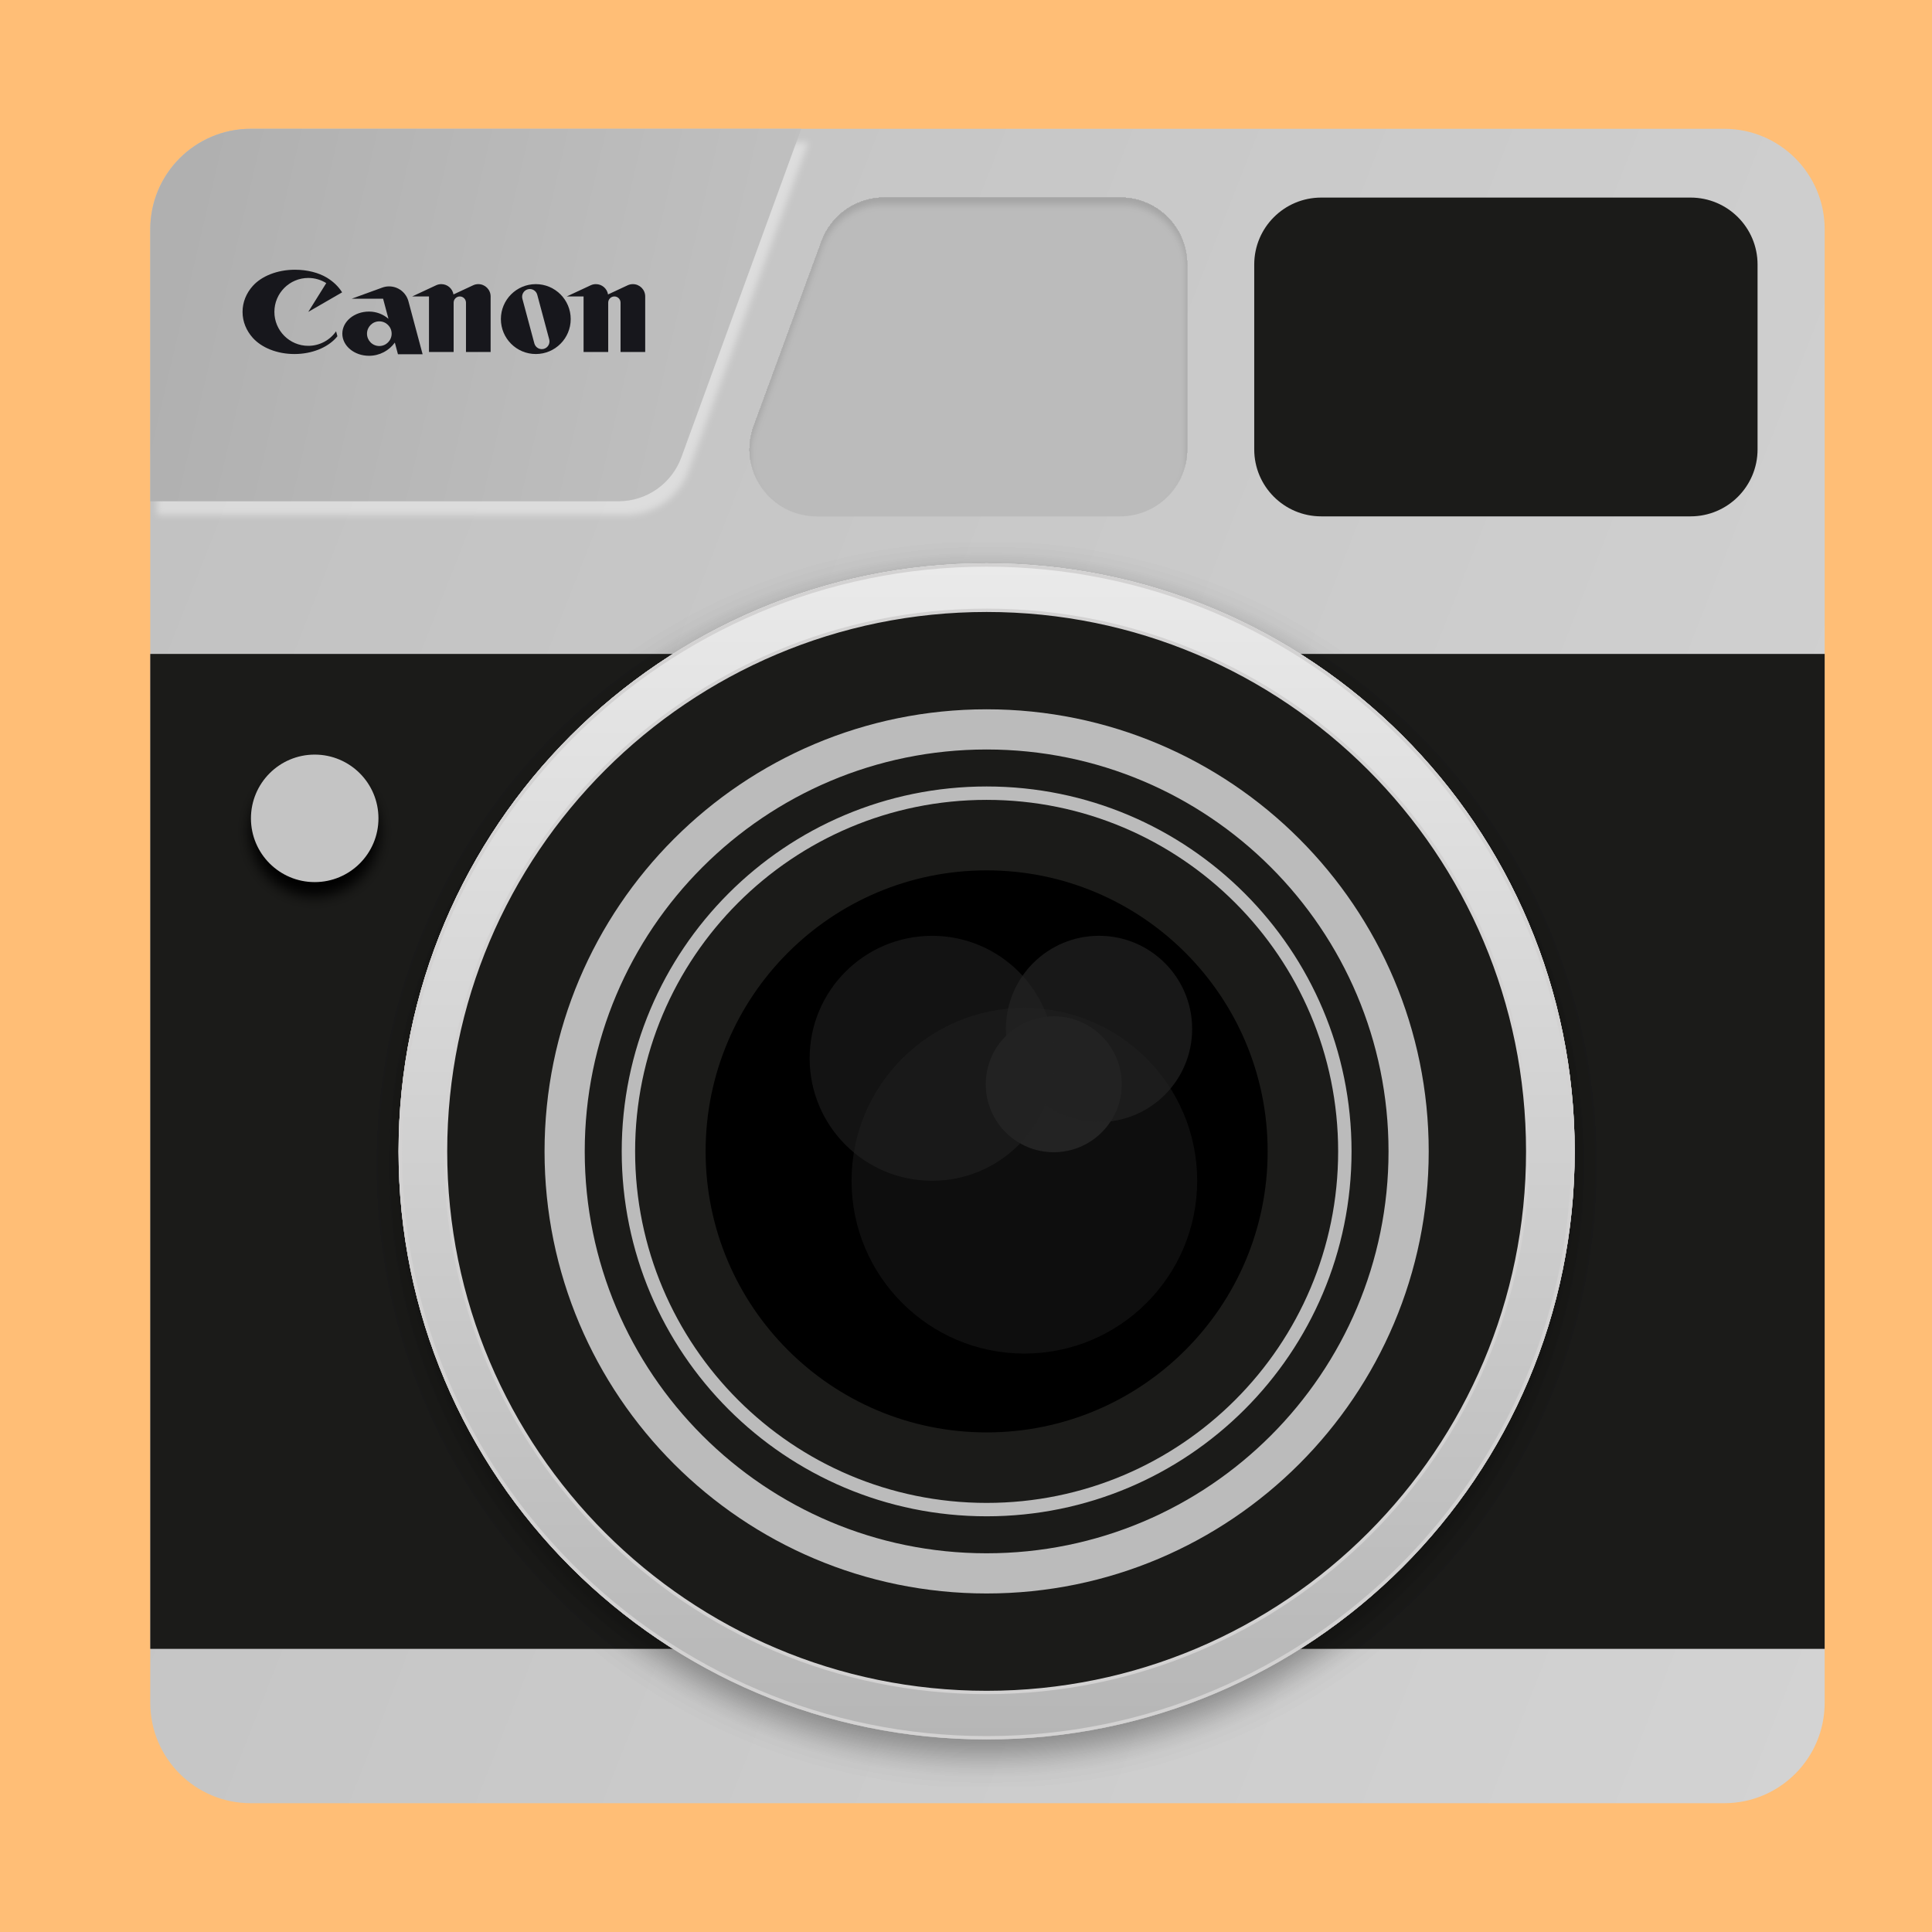
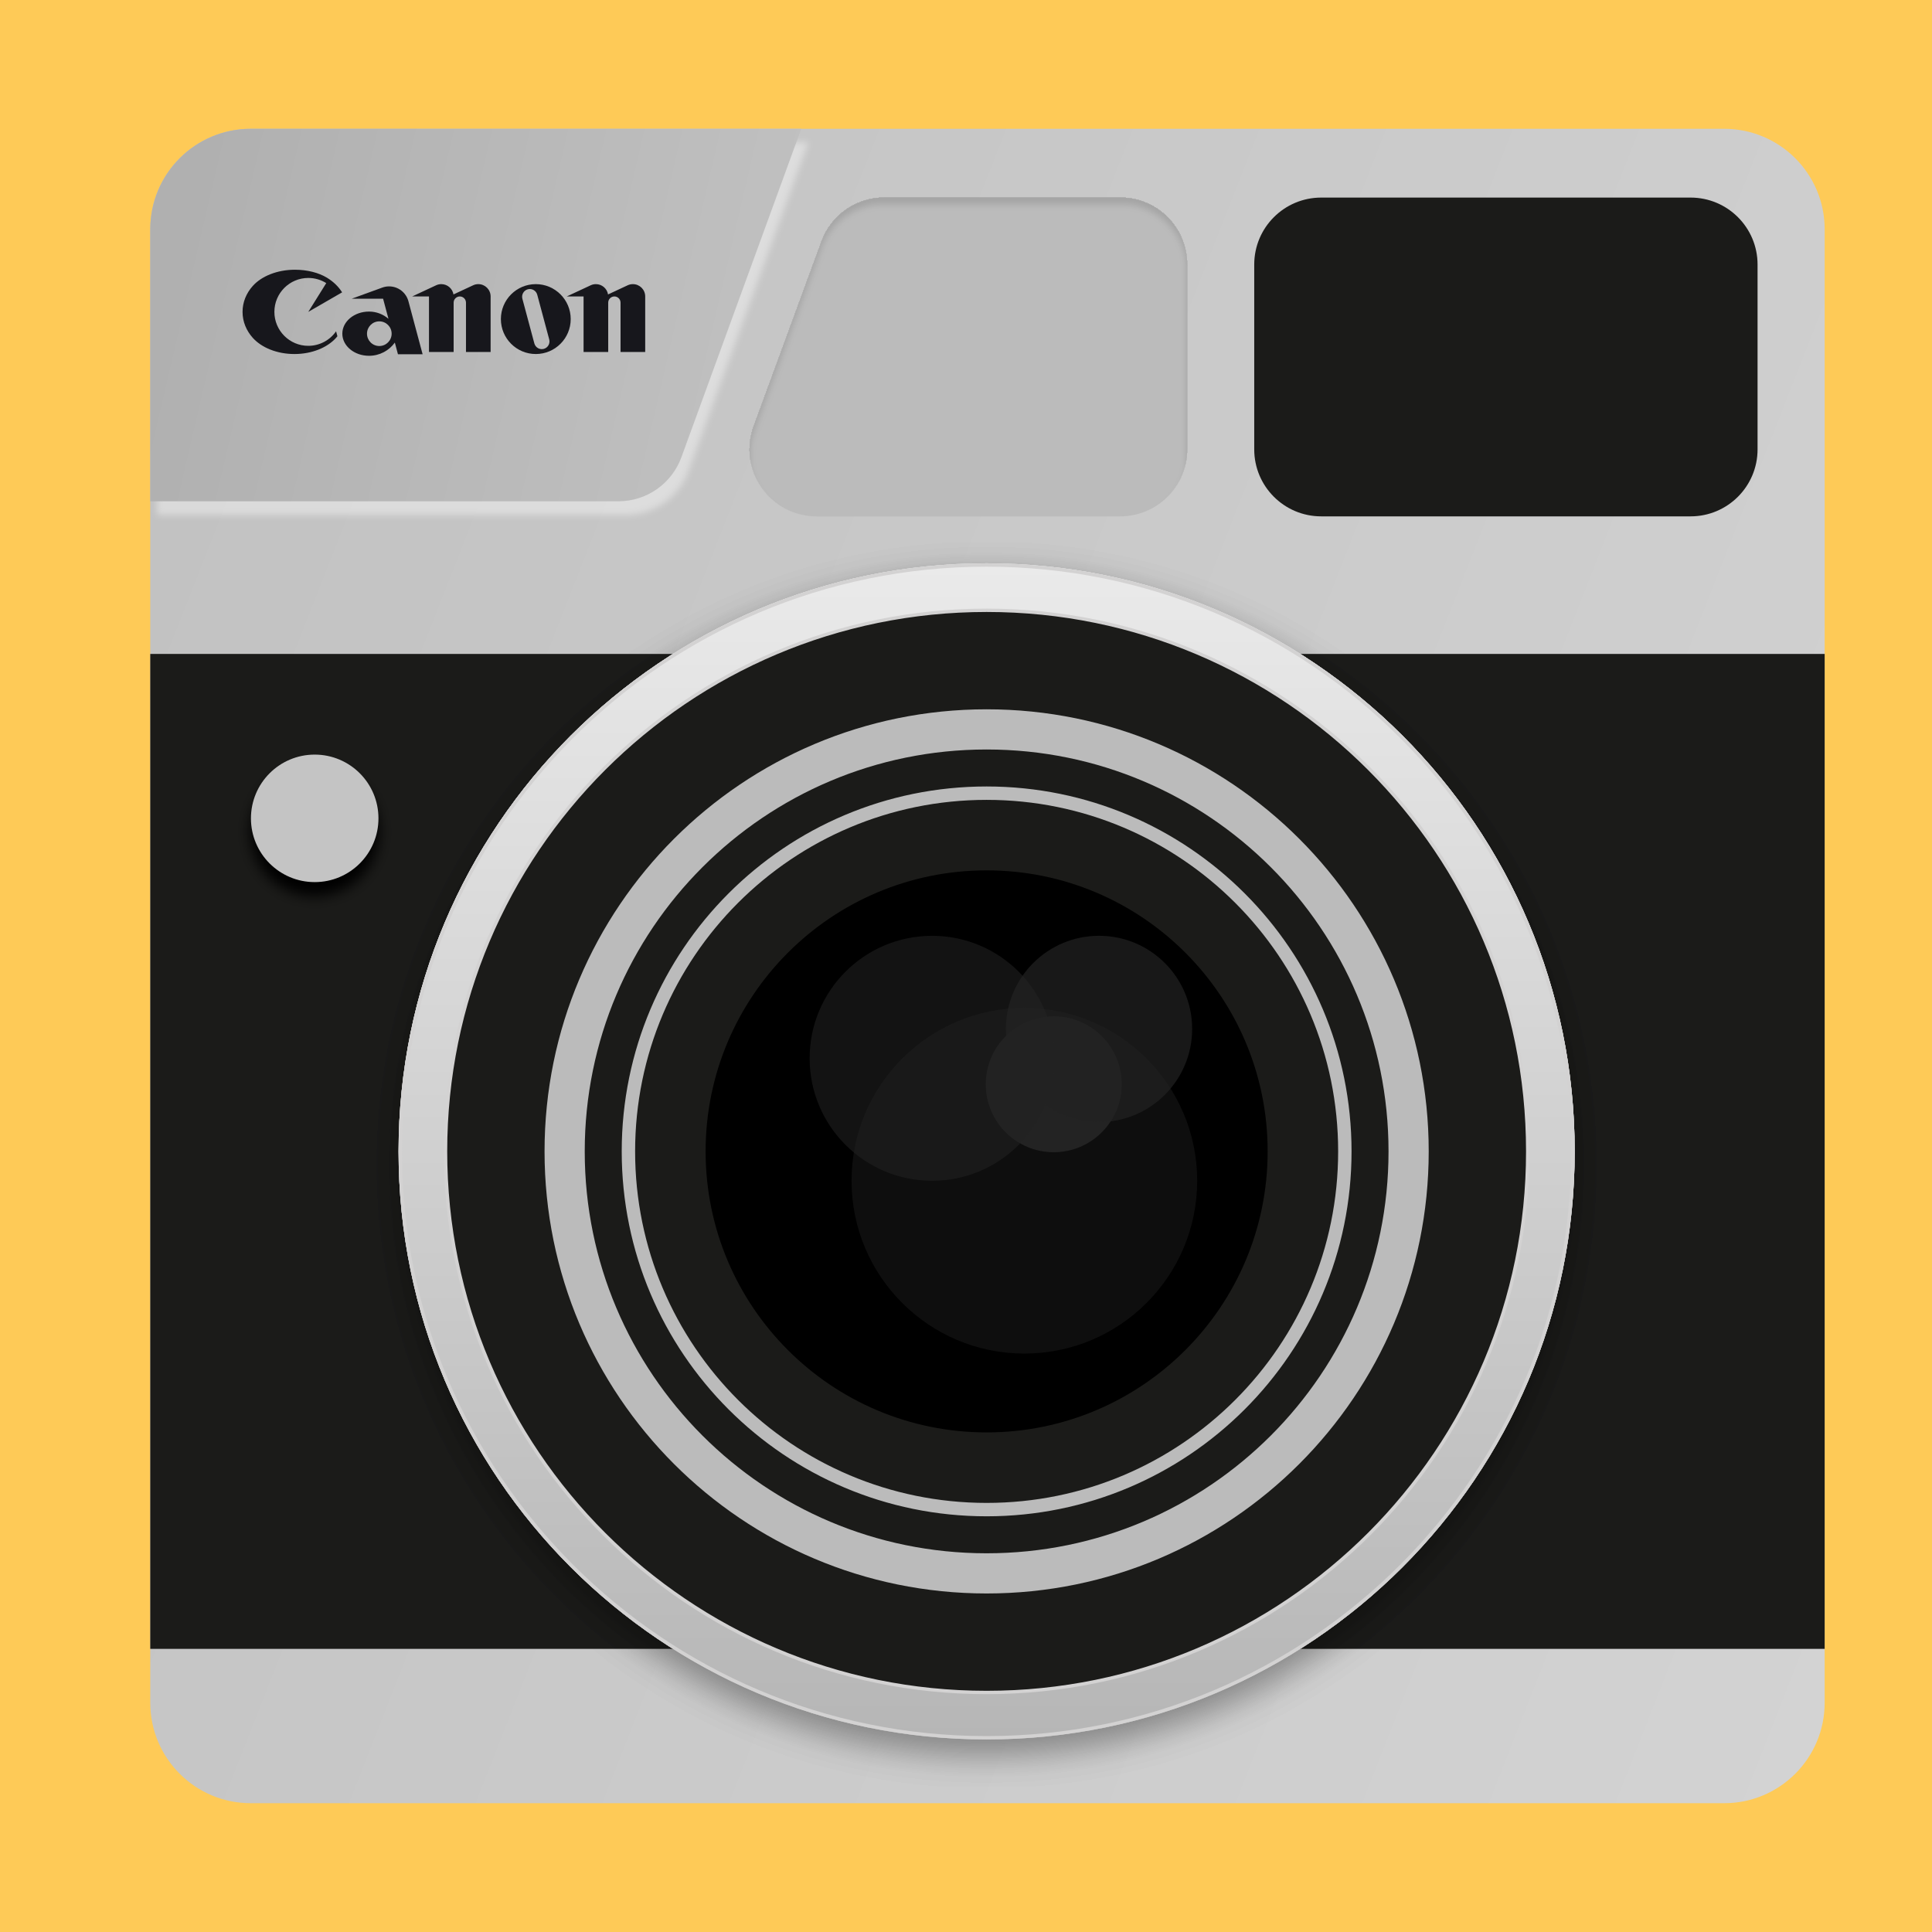
<svg xmlns="http://www.w3.org/2000/svg" width="90" height="90" viewBox="0 0 90 90" fill="none">
-   <rect width="90" height="90" fill="#FFBE76" />
+   <rect width="90" height="90" fill="#FECA57" />
  <rect x="7" y="6" width="78" height="78" rx="4.68" fill="url(#paint0_linear_2380_6086)" />
  <rect x="7" y="30.463" width="78" height="46.347" fill="#1B1B19" />
  <g filter="url(#filter0_d_2380_6086)">
    <rect x="11.69" y="35.152" width="5.94" height="5.94" rx="2.97" fill="#C4C4C4" />
  </g>
  <g filter="url(#filter1_i_2380_6086)">
    <path d="M38.271 11.25C38.722 10.021 39.892 9.204 41.2 9.204H52.181C53.904 9.204 55.301 10.601 55.301 12.324V20.934C55.301 22.657 53.904 24.054 52.181 24.054H38.041C35.872 24.054 34.365 21.896 35.112 19.86L38.271 11.25Z" fill="#BBBBBB" />
  </g>
  <g filter="url(#filter2_d_2380_6086)">
    <path d="M7 10.68C7 8.095 9.095 6 11.68 6L37.325 6L31.742 21.3C31.293 22.532 30.122 23.351 28.811 23.351H7V10.68Z" fill="url(#paint1_linear_2380_6086)" />
  </g>
  <rect x="58.427" y="9.204" width="23.447" height="14.85" rx="3.12" fill="#1B1B19" />
  <g filter="url(#filter3_d_2380_6086)">
    <circle cx="45.961" cy="53.636" r="27.394" fill="url(#paint2_linear_2380_6086)" />
    <circle cx="45.961" cy="53.636" r="27.316" stroke="#D3D2D2" stroke-width="0.156" />
  </g>
  <circle cx="45.961" cy="53.636" r="25.206" fill="#1B1B19" stroke="#D3D2D2" stroke-width="0.156" />
  <circle cx="45.961" cy="53.636" r="19.658" fill="#1B1B19" stroke="#BBBBBB" stroke-width="1.872" />
  <circle cx="45.961" cy="53.636" r="16.687" fill="#1B1B19" stroke="#BBBBBB" stroke-width="0.624" />
  <circle cx="45.961" cy="53.636" r="13.091" fill="url(#paint3_linear_2380_6086)" />
  <circle cx="49.087" cy="50.51" r="3.165" fill="#232323" />
  <circle cx="51.197" cy="47.931" r="4.338" fill="#232323" fill-opacity="0.7" />
  <circle cx="43.421" cy="49.299" r="5.705" fill="#232323" fill-opacity="0.56" />
  <circle cx="47.719" cy="55.004" r="8.05" fill="#232323" fill-opacity="0.4" />
  <g filter="url(#filter4_d_2380_6086)">
    <circle cx="45.961" cy="53.636" r="27.394" fill="url(#paint4_linear_2380_6086)" />
    <circle cx="45.961" cy="53.636" r="27.316" stroke="#D3D2D2" stroke-width="0.156" />
  </g>
  <circle cx="45.961" cy="53.636" r="25.206" fill="#1B1B19" stroke="#D3D2D2" stroke-width="0.156" />
  <circle cx="45.961" cy="53.636" r="19.658" fill="#1B1B19" stroke="#BBBBBB" stroke-width="1.872" />
  <circle cx="45.961" cy="53.636" r="16.687" fill="#1B1B19" stroke="#BBBBBB" stroke-width="0.624" />
  <circle cx="45.961" cy="53.636" r="13.091" fill="url(#paint5_linear_2380_6086)" />
  <circle cx="49.087" cy="50.51" r="3.165" fill="#232323" />
  <circle cx="51.197" cy="47.931" r="4.338" fill="#232323" fill-opacity="0.7" />
  <circle cx="43.421" cy="49.299" r="5.705" fill="#232323" fill-opacity="0.56" />
  <circle cx="47.719" cy="55.004" r="8.05" fill="#232323" fill-opacity="0.4" />
-   <path d="M14.361 16.11C13.489 16.11 12.782 15.402 12.782 14.529C12.782 13.656 13.489 12.948 14.361 12.948C14.669 12.948 14.956 13.036 15.198 13.188L14.361 14.529L15.937 13.618C15.765 13.345 15.52 13.11 15.223 12.932C14.845 12.705 14.32 12.565 13.739 12.565C12.91 12.565 12.183 12.867 11.777 13.318C11.477 13.652 11.299 14.072 11.299 14.529C11.299 14.986 11.477 15.406 11.777 15.74C12.184 16.192 12.9 16.492 13.716 16.492C14.53 16.492 15.247 16.192 15.653 15.74C15.676 15.715 15.697 15.69 15.718 15.664L15.656 15.434C15.37 15.842 14.897 16.11 14.361 16.11" fill="#17171C" />
-   <path d="M19.687 16.502L19.026 14.033C18.919 13.634 18.556 13.341 18.124 13.341C18.012 13.341 17.905 13.361 17.805 13.398L16.382 13.916H17.846L18.096 14.851C17.853 14.642 17.537 14.514 17.191 14.514C16.504 14.514 15.947 14.975 15.947 15.544C15.947 16.113 16.504 16.574 17.191 16.574C17.686 16.574 18.123 16.332 18.393 15.959L18.538 16.502H19.687V16.502ZM17.67 16.119C17.353 16.119 17.096 15.862 17.096 15.544C17.096 15.227 17.353 14.97 17.67 14.97C17.987 14.97 18.244 15.227 18.244 15.544C18.244 15.862 17.987 16.119 17.67 16.119Z" fill="#17171C" />
+   <path d="M14.361 16.11C13.489 16.11 12.782 15.402 12.782 14.529C12.782 13.656 13.489 12.948 14.361 12.948C14.669 12.948 14.956 13.036 15.198 13.188L14.361 14.529L15.937 13.618C15.765 13.345 15.52 13.11 15.223 12.932C14.845 12.705 14.32 12.565 13.739 12.565C12.91 12.565 12.183 12.867 11.777 13.318C11.477 13.652 11.299 14.072 11.299 14.529C11.299 14.986 11.477 15.406 11.777 15.74C12.184 16.192 12.9 16.492 13.716 16.492C14.53 16.492 15.247 16.192 15.653 15.74C15.676 15.715 15.697 15.69 15.718 15.664L15.656 15.434C15.37 15.842 14.897 16.11 14.361 16.11Z" fill="#17171C" />
+   <path d="M19.687 16.502L19.026 14.033C18.919 13.634 18.556 13.341 18.124 13.341C18.012 13.341 17.905 13.361 17.805 13.398L16.382 13.916H17.846L18.096 14.851C17.853 14.642 17.537 14.514 17.191 14.514C16.504 14.514 15.947 14.975 15.947 15.544C15.947 16.113 16.504 16.574 17.191 16.574C17.686 16.574 18.123 16.332 18.393 15.959L18.538 16.502H19.687ZM17.67 16.119C17.353 16.119 17.096 15.862 17.096 15.544C17.096 15.227 17.353 14.97 17.67 14.97C17.987 14.97 18.244 15.227 18.244 15.544C18.244 15.862 17.987 16.119 17.67 16.119Z" fill="#17171C" />
  <path d="M22.281 13.236C22.194 13.236 22.112 13.255 22.039 13.29L21.125 13.716C21.079 13.444 20.843 13.236 20.558 13.236C20.472 13.236 20.389 13.255 20.315 13.29L19.2 13.81H19.984V16.397H21.132V14.098C21.132 13.939 21.261 13.81 21.42 13.81C21.578 13.81 21.707 13.939 21.707 14.098V16.397H22.855V13.81C22.855 13.493 22.598 13.236 22.281 13.236" fill="#17171C" />
-   <path d="M26.586 14.864C26.586 15.763 25.858 16.492 24.96 16.492C24.061 16.492 23.333 15.763 23.333 14.864C23.333 13.965 24.061 13.236 24.96 13.236C25.858 13.236 26.586 13.965 26.586 14.864V14.864ZM25.027 13.73C24.976 13.539 24.78 13.425 24.588 13.476C24.397 13.528 24.283 13.725 24.334 13.916L24.892 15.998C24.944 16.189 25.14 16.303 25.331 16.252C25.523 16.201 25.636 16.004 25.585 15.812L25.027 13.73V13.73Z" fill="#17171C" />
+   <path d="M26.586 14.864C26.586 15.763 25.858 16.492 24.96 16.492C24.061 16.492 23.333 15.763 23.333 14.864C23.333 13.965 24.061 13.236 24.96 13.236C25.858 13.236 26.586 13.965 26.586 14.864ZM25.027 13.73C24.976 13.539 24.78 13.425 24.588 13.476C24.397 13.528 24.283 13.725 24.334 13.916L24.892 15.998C24.944 16.189 25.14 16.303 25.331 16.252C25.523 16.201 25.636 16.004 25.585 15.812L25.027 13.73Z" fill="#17171C" />
  <path d="M29.482 13.236C29.395 13.236 29.313 13.255 29.238 13.29L28.325 13.716C28.28 13.444 28.044 13.236 27.759 13.236C27.673 13.236 27.59 13.255 27.516 13.29L26.401 13.81H27.185V16.397H28.333V14.098C28.333 13.939 28.462 13.81 28.621 13.81C28.779 13.81 28.907 13.939 28.907 14.098V16.397H30.056V13.81C30.056 13.493 29.799 13.236 29.482 13.236" fill="#17171C" />
  <defs>
    <filter id="filter0_d_2380_6086" x="11.066" y="35.152" width="7.188" height="7.188" filterUnits="userSpaceOnUse" color-interpolation-filters="sRGB">
      <feFlood flood-opacity="0" result="BackgroundImageFix" />
      <feColorMatrix in="SourceAlpha" type="matrix" values="0 0 0 0 0 0 0 0 0 0 0 0 0 0 0 0 0 0 127 0" result="hardAlpha" />
      <feOffset dy="0.624" />
      <feGaussianBlur stdDeviation="0.312" />
      <feColorMatrix type="matrix" values="0 0 0 0 0 0 0 0 0 0 0 0 0 0 0 0 0 0 1 0" />
      <feBlend mode="normal" in2="BackgroundImageFix" result="effect1_dropShadow_2380_6086" />
      <feBlend mode="normal" in="SourceGraphic" in2="effect1_dropShadow_2380_6086" result="shape" />
    </filter>
    <filter id="filter1_i_2380_6086" x="34.919" y="9.204" width="20.382" height="15.162" filterUnits="userSpaceOnUse" color-interpolation-filters="sRGB">
      <feFlood flood-opacity="0" result="BackgroundImageFix" />
      <feBlend mode="normal" in="SourceGraphic" in2="BackgroundImageFix" result="shape" />
      <feColorMatrix in="SourceAlpha" type="matrix" values="0 0 0 0 0 0 0 0 0 0 0 0 0 0 0 0 0 0 127 0" result="hardAlpha" />
      <feOffset dy="0.312" />
      <feGaussianBlur stdDeviation="0.156" />
      <feComposite in2="hardAlpha" operator="arithmetic" k2="-1" k3="1" />
      <feColorMatrix type="matrix" values="0 0 0 0 0 0 0 0 0 0 0 0 0 0 0 0 0 0 0.12 0" />
      <feBlend mode="normal" in2="shape" result="effect1_innerShadow_2380_6086" />
    </filter>
    <filter id="filter2_d_2380_6086" x="7" y="6" width="30.949" height="18.287" filterUnits="userSpaceOnUse" color-interpolation-filters="sRGB">
      <feFlood flood-opacity="0" result="BackgroundImageFix" />
      <feColorMatrix in="SourceAlpha" type="matrix" values="0 0 0 0 0 0 0 0 0 0 0 0 0 0 0 0 0 0 127 0" result="hardAlpha" />
      <feOffset dx="0.312" dy="0.624" />
      <feGaussianBlur stdDeviation="0.156" />
      <feColorMatrix type="matrix" values="0 0 0 0 1 0 0 0 0 1 0 0 0 0 1 0 0 0 0.4 0" />
      <feBlend mode="normal" in2="BackgroundImageFix" result="effect1_dropShadow_2380_6086" />
      <feBlend mode="normal" in="SourceGraphic" in2="effect1_dropShadow_2380_6086" result="shape" />
    </filter>
    <filter id="filter3_d_2380_6086" x="17.007" y="25.306" width="57.908" height="57.908" filterUnits="userSpaceOnUse" color-interpolation-filters="sRGB">
      <feFlood flood-opacity="0" result="BackgroundImageFix" />
      <feColorMatrix in="SourceAlpha" type="matrix" values="0 0 0 0 0 0 0 0 0 0 0 0 0 0 0 0 0 0 127 0" result="hardAlpha" />
      <feOffset dy="0.624" />
      <feGaussianBlur stdDeviation="0.78" />
      <feColorMatrix type="matrix" values="0 0 0 0 0 0 0 0 0 0 0 0 0 0 0 0 0 0 0.2 0" />
      <feBlend mode="normal" in2="BackgroundImageFix" result="effect1_dropShadow_2380_6086" />
      <feBlend mode="normal" in="SourceGraphic" in2="effect1_dropShadow_2380_6086" result="shape" />
    </filter>
    <filter id="filter4_d_2380_6086" x="17.007" y="25.306" width="57.908" height="57.908" filterUnits="userSpaceOnUse" color-interpolation-filters="sRGB">
      <feFlood flood-opacity="0" result="BackgroundImageFix" />
      <feColorMatrix in="SourceAlpha" type="matrix" values="0 0 0 0 0 0 0 0 0 0 0 0 0 0 0 0 0 0 127 0" result="hardAlpha" />
      <feOffset dy="0.624" />
      <feGaussianBlur stdDeviation="0.78" />
      <feColorMatrix type="matrix" values="0 0 0 0 0 0 0 0 0 0 0 0 0 0 0 0 0 0 0.2 0" />
      <feBlend mode="normal" in2="BackgroundImageFix" result="effect1_dropShadow_2380_6086" />
      <feBlend mode="normal" in="SourceGraphic" in2="effect1_dropShadow_2380_6086" result="shape" />
    </filter>
    <linearGradient id="paint0_linear_2380_6086" x1="7.905" y1="7.602" x2="99.908" y2="43.72" gradientUnits="userSpaceOnUse">
      <stop stop-color="#C1C1C1" />
      <stop offset="1" stop-color="#D3D3D3" />
    </linearGradient>
    <linearGradient id="paint1_linear_2380_6086" x1="9.633" y1="6" x2="36.556" y2="12.256" gradientUnits="userSpaceOnUse">
      <stop stop-color="#B0B0B0" />
      <stop offset="1" stop-color="#C0C0C0" />
    </linearGradient>
    <linearGradient id="paint2_linear_2380_6086" x1="45.961" y1="26.242" x2="45.961" y2="81.03" gradientUnits="userSpaceOnUse">
      <stop stop-color="#EAEAEA" />
      <stop offset="1" stop-color="#B6B6B6" />
    </linearGradient>
    <linearGradient id="paint3_linear_2380_6086" x1="46" y1="66.727" x2="46" y2="40.545" gradientUnits="userSpaceOnUse">
      <stop />
      <stop offset="1" />
    </linearGradient>
    <linearGradient id="paint4_linear_2380_6086" x1="45.961" y1="26.242" x2="45.961" y2="81.03" gradientUnits="userSpaceOnUse">
      <stop stop-color="#EAEAEA" />
      <stop offset="1" stop-color="#B6B6B6" />
    </linearGradient>
    <linearGradient id="paint5_linear_2380_6086" x1="46" y1="66.727" x2="46" y2="40.545" gradientUnits="userSpaceOnUse">
      <stop />
      <stop offset="1" />
    </linearGradient>
  </defs>
</svg>
